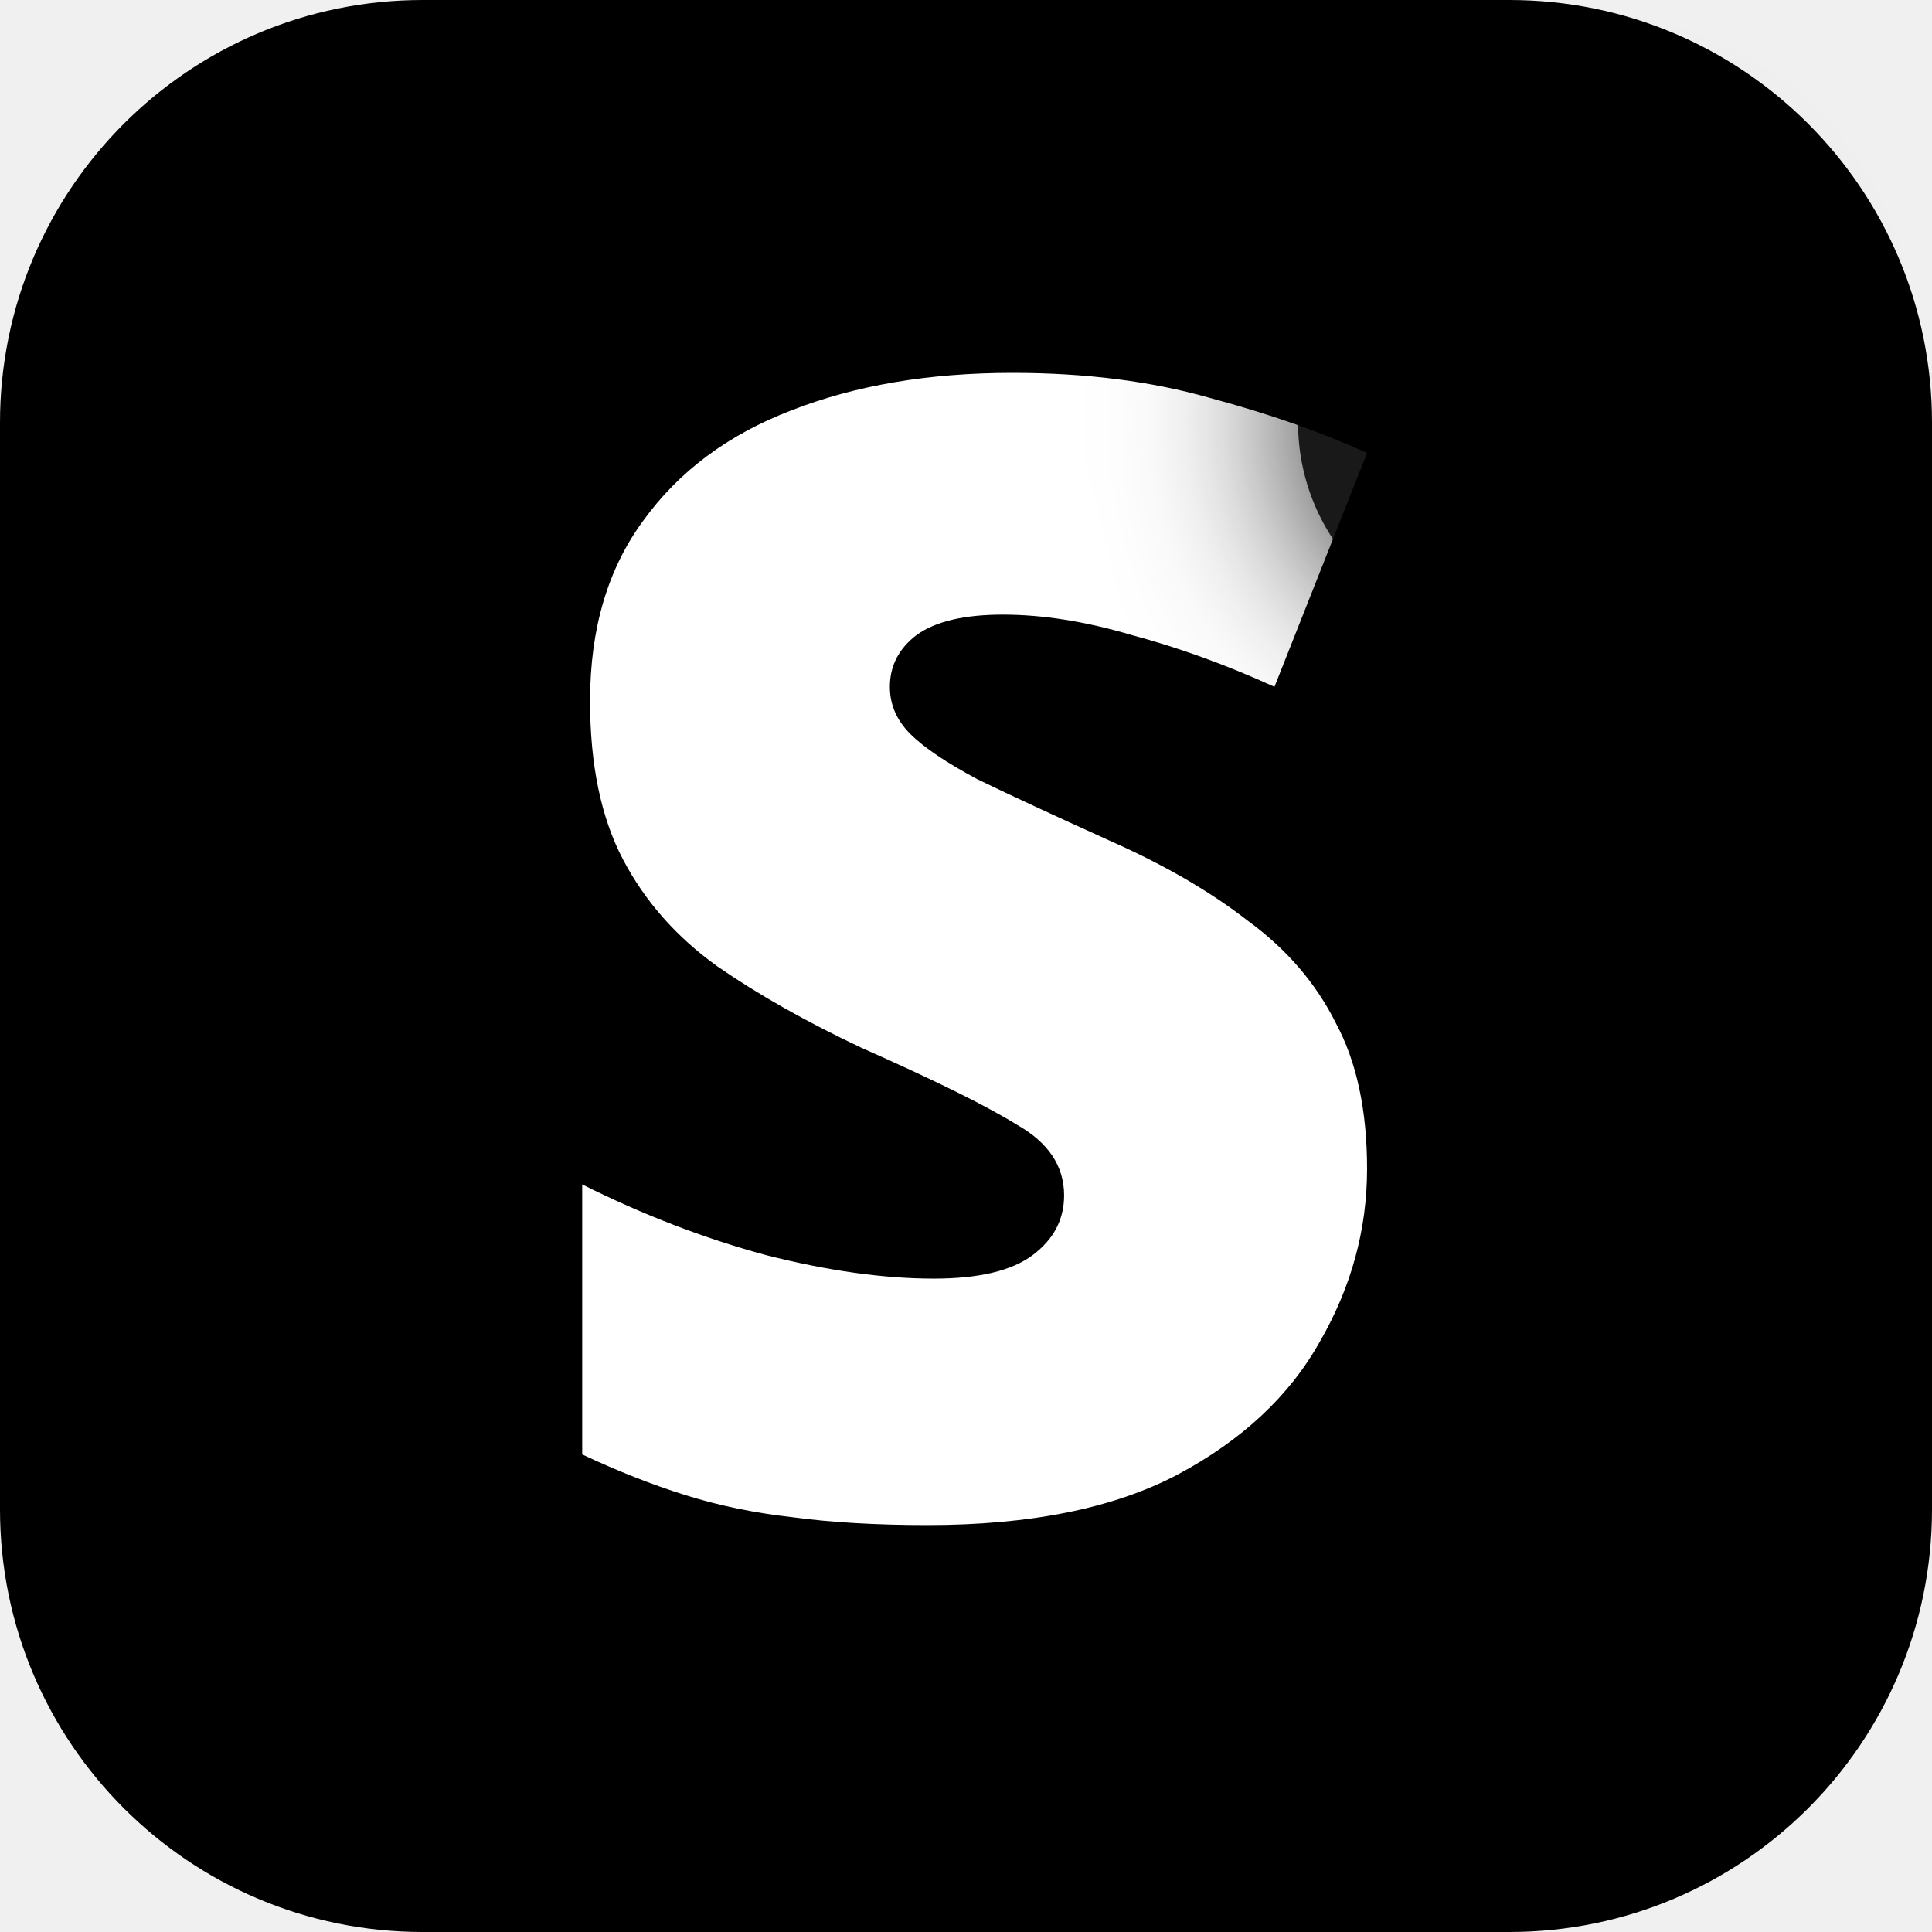
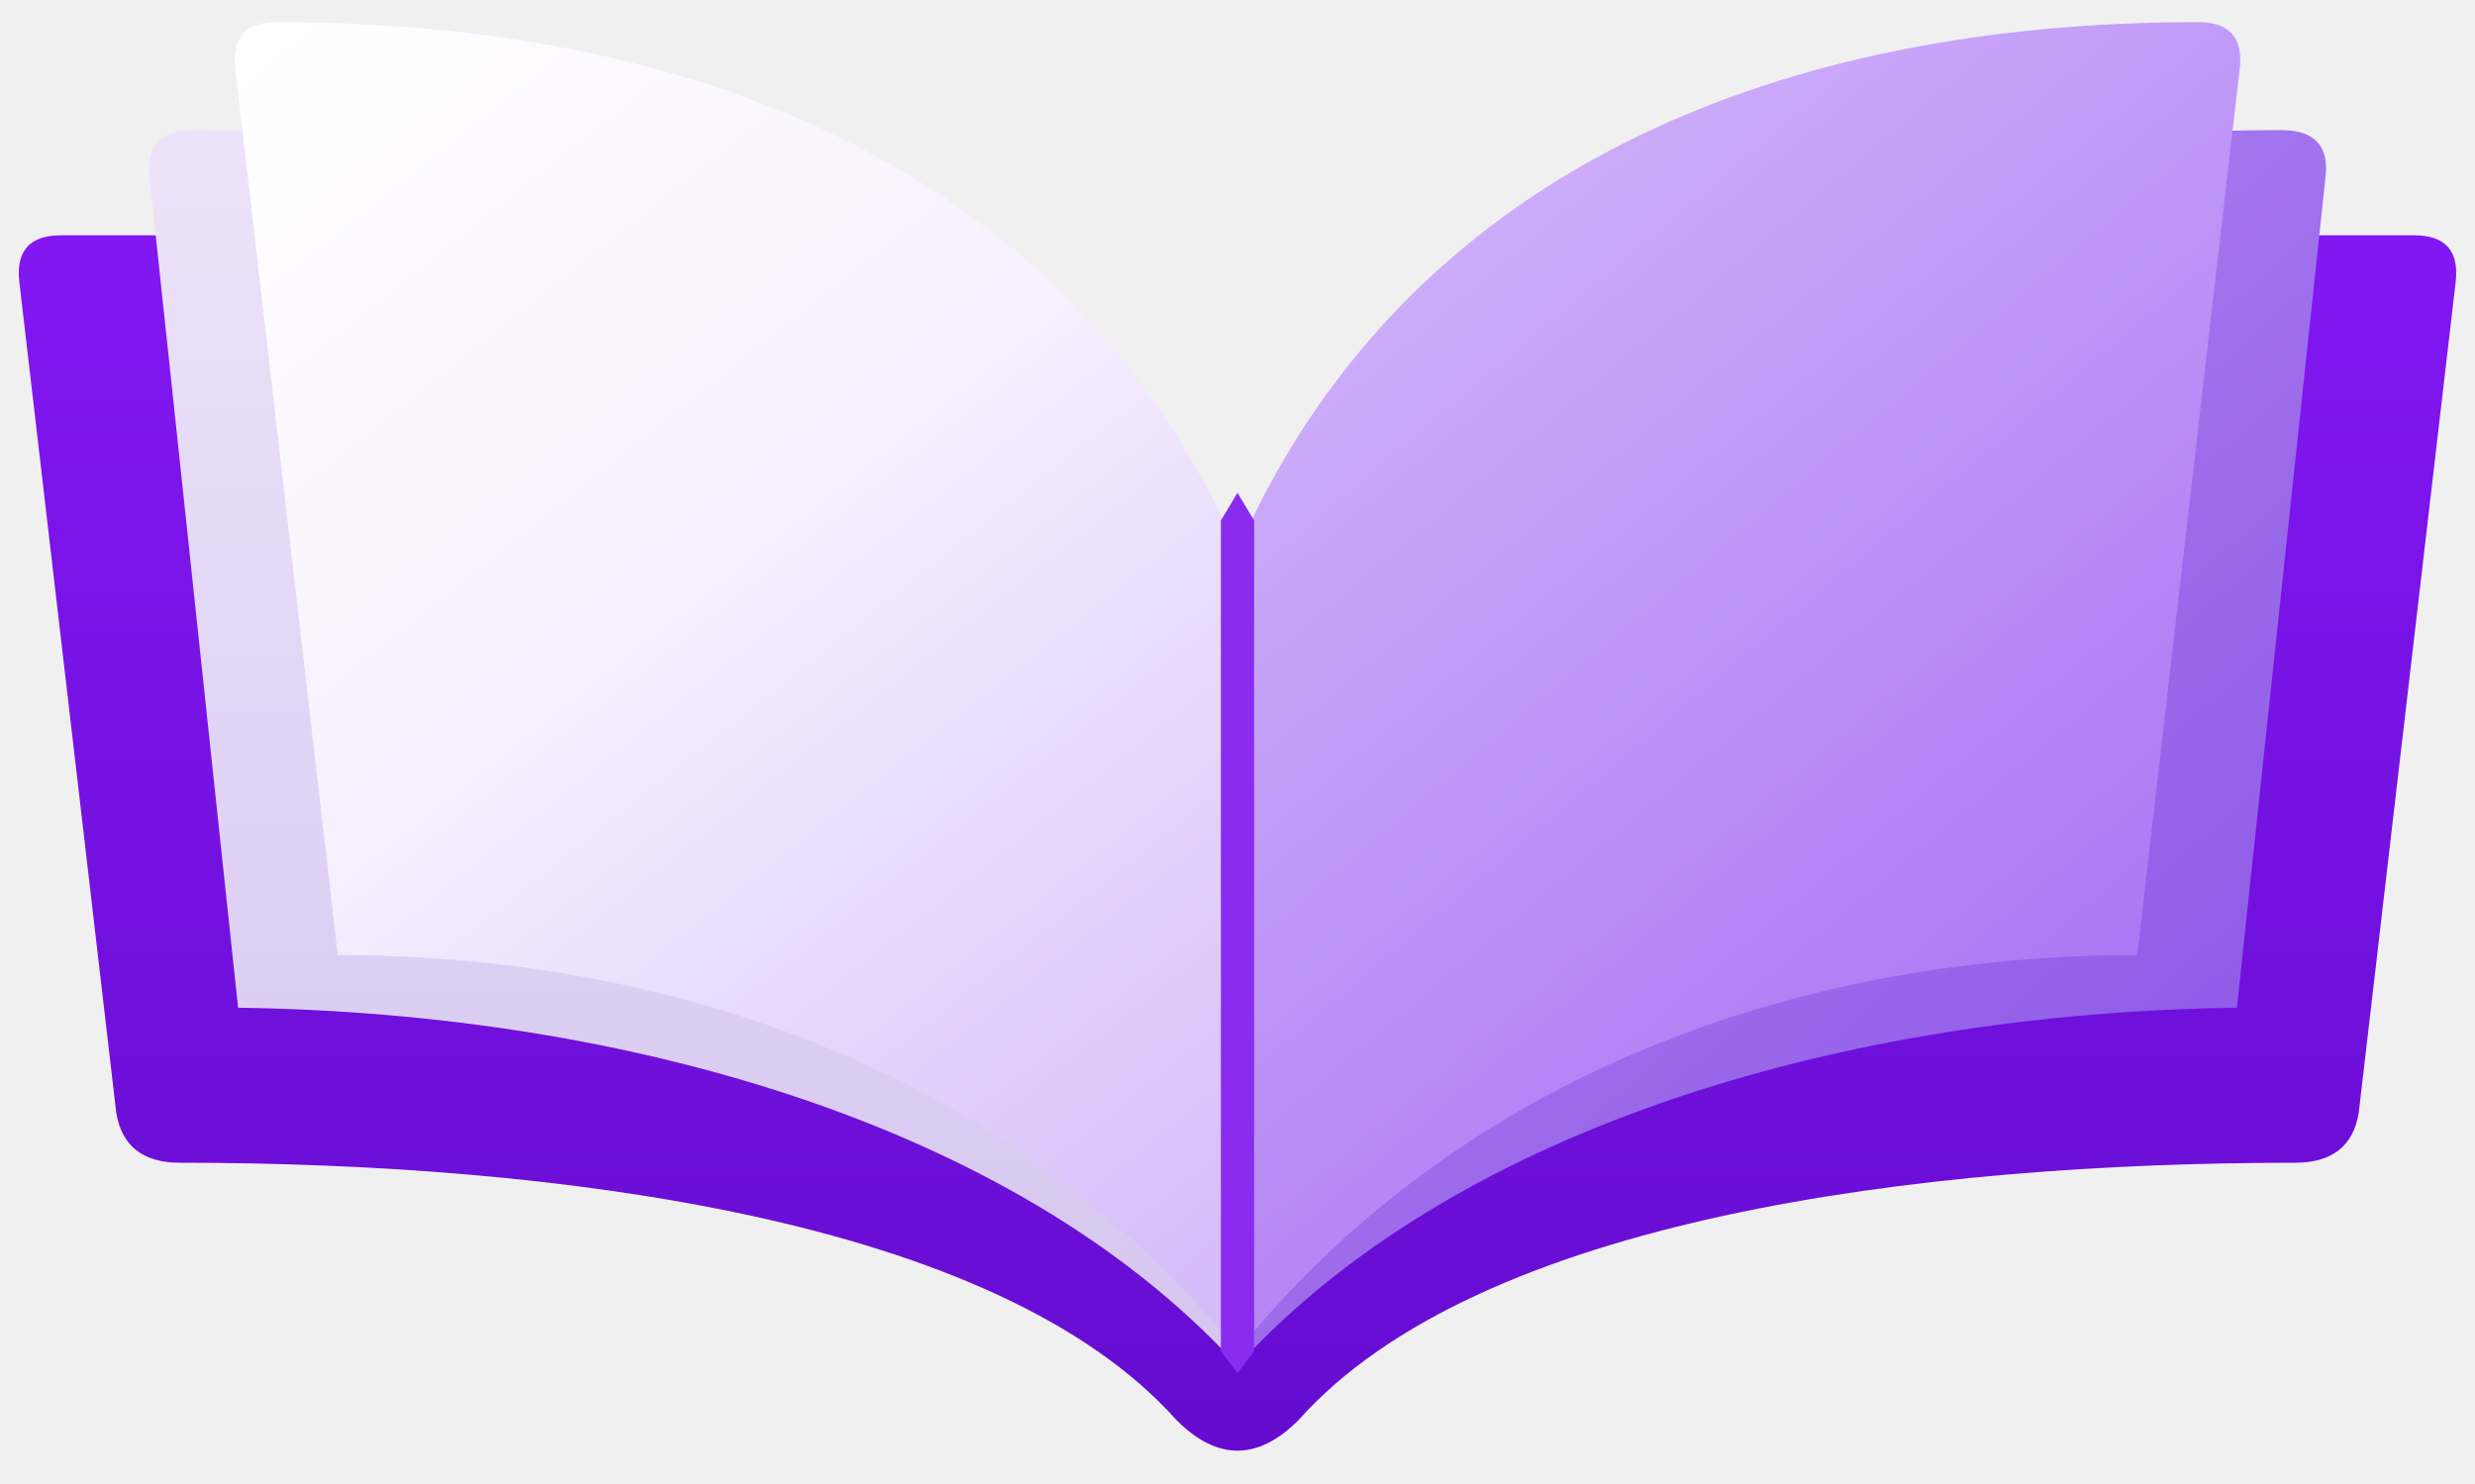
- <svg xmlns="http://www.w3.org/2000/svg" viewBox="0 0 32 32" width="32" height="32" version="1.1" id="svg3">
-   <defs id="defs2">
-     <filter id="glow" x="-0.514" y="-0.514" width="2.029" height="2.029">
-       <feGaussianBlur stdDeviation="1.5" result="blur" id="feGaussianBlur1" />
-       <feMerge id="feMerge2">
-         <feMergeNode in="blur" id="feMergeNode1" />
-         <feMergeNode in="SourceGraphic" id="feMergeNode2" />
-       </feMerge>
-     </filter>
-     <clipPath id="dot-clip">
-       <rect x="0" y="0" width="32" height="14" id="rect2" />
-     </clipPath>
+ <svg xmlns="http://www.w3.org/2000/svg" viewBox="180 360 894 536">
+   <defs>
+     <linearGradient id="cover" x1="0" y1="0" x2="0" y2="1">
+       <stop offset="0" stop-color="#8217f2" />
+       <stop offset="1" stop-color="#650cd0" />
+     </linearGradient>
+     <linearGradient id="middle" x1="0" y1="0" x2="0" y2="1">
+       <stop offset="0" stop-color="#ece3f9" />
+       <stop offset="1" stop-color="#d6c6f0" />
+     </linearGradient>
+     <linearGradient id="middleR" gradientUnits="userSpaceOnUse" x1="660" y1="420" x2="1000" y2="800">
+       <stop offset="0" stop-color="#b48cf2" />
+       <stop offset="1" stop-color="#8b55e6" />
+     </linearGradient>
+     <linearGradient id="pageL" gradientUnits="userSpaceOnUse" x1="270" y1="380" x2="620" y2="820">
+       <stop offset="0" stop-color="#ffffff" />
+       <stop offset="0.45" stop-color="#f6effe" />
+       <stop offset="1" stop-color="#d5bcfa" />
+     </linearGradient>
+     <linearGradient id="pageR" gradientUnits="userSpaceOnUse" x1="660" y1="380" x2="980" y2="760">
+       <stop offset="0" stop-color="#d4b8fb" />
+       <stop offset="1" stop-color="#a66ff3" />
+     </linearGradient>
  </defs>
-   <rect width="32" height="32" rx="7" fill="oklch(54.1% 0.281 293.009)" id="rect3" />
-   <path d="m 22.643,19.358 q 0,1.508 -0.78,2.86 -0.754,1.352 -2.366,2.21 -1.586,0.832 -4.134,0.832 -1.274,0 -2.236,-0.13 -0.936,-0.104 -1.768,-0.364 -0.832,-0.26 -1.716,-0.676 v -4.472 q 1.508,0.754 3.042,1.17 1.534,0.39 2.782,0.39 1.118,0 1.638,-0.39 0.52,-0.39 0.52,-0.988 0,-0.728 -0.78,-1.17 -0.754,-0.468 -2.574,-1.274 -1.378,-0.65 -2.392,-1.352 -1.014,-0.728 -1.56,-1.768 -0.546,-1.04 -0.546,-2.626 0,-1.794 0.884,-2.99 0.884,-1.222 2.444,-1.82 1.586,-0.624 3.666,-0.624 1.82,0 3.276,0.416 1.456,0.39 2.6,0.91 l -1.534,3.874 q -1.196,-0.546 -2.366,-0.858 -1.144,-0.338 -2.132,-0.338 -0.962,0 -1.43,0.338 -0.442,0.338 -0.442,0.858 0,0.442 0.338,0.78 0.338,0.338 1.118,0.754 0.806,0.39 2.184,1.014 1.352,0.598 2.288,1.326 0.962,0.702 1.456,1.69 0.52,0.962 0.52,2.418 z" id="text3" style="font-weight:900;font-size:26px;font-family:'Big Shoulders Display', Impact, sans-serif;text-anchor:middle;fill:#ffffff" aria-label="S" />
-   <circle cx="25" cy="7" r="3.5" fill="oklch(87% 0.13 195)" filter="url(#glow)" opacity="0.9" id="circle3" />
+   <path fill="url(#cover)" d="M627 600 L275 445 L202 445 Q185 445 187 462 L222 762 Q225 780 245 780 C380 780 540 800 605 873 Q627 895 649 873 C714 800 874 780 1009 780 Q1029 780 1032 762 L1067 462 Q1069 445 1052 445 L979 445 Z" />
+   <path fill="url(#middle)" d="M250 407 C400 407 560 452 622 560 L622 848 C545 768 410 726 266 724 L234 424 Q232 407 250 407 Z" />
+   <path fill="url(#middleR)" d="M1004 407 C854 407 694 452 632 560 L632 848 C709 768 844 726 988 724 L1020 424 Q1022 407 1004 407 Z" />
+   <path fill="url(#pageL)" d="M280 368 C430 368 560 420 622 548 L622 842 C540 745 420 705 302 705 L265 385 Q263 368 280 368 Z" />
+   <path fill="url(#pageR)" d="M974 368 C824 368 694 420 632 548 L632 842 C714 745 834 705 952 705 L989 385 Q991 368 974 368 Z" />
+   <path fill="#8a2cf0" d="M621 548 L627 538 L633 548 L633 848 L627 856 L621 848 Z" />
</svg>
